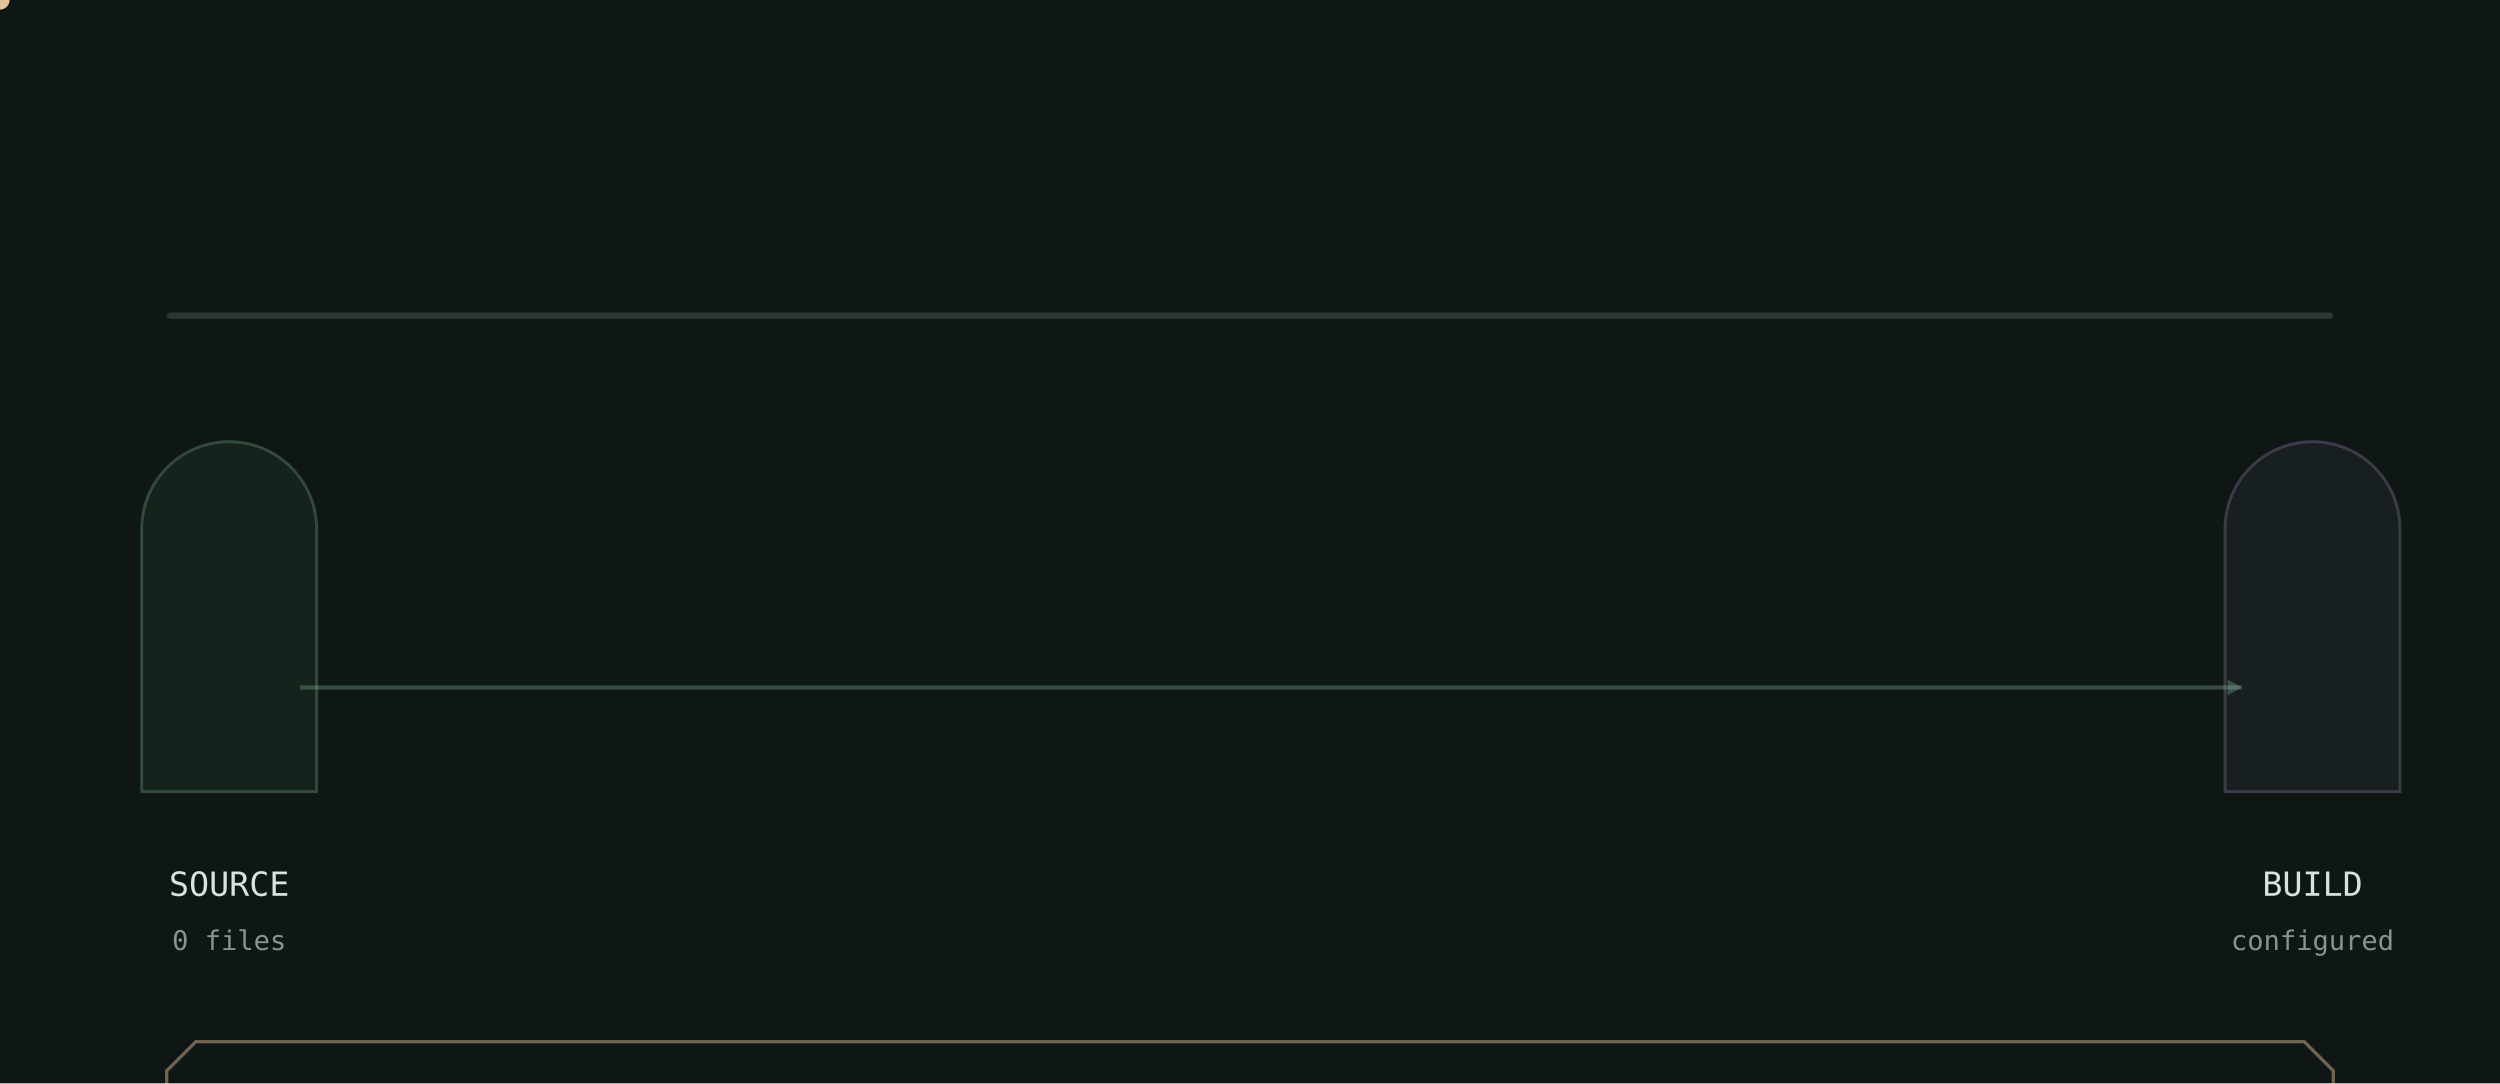
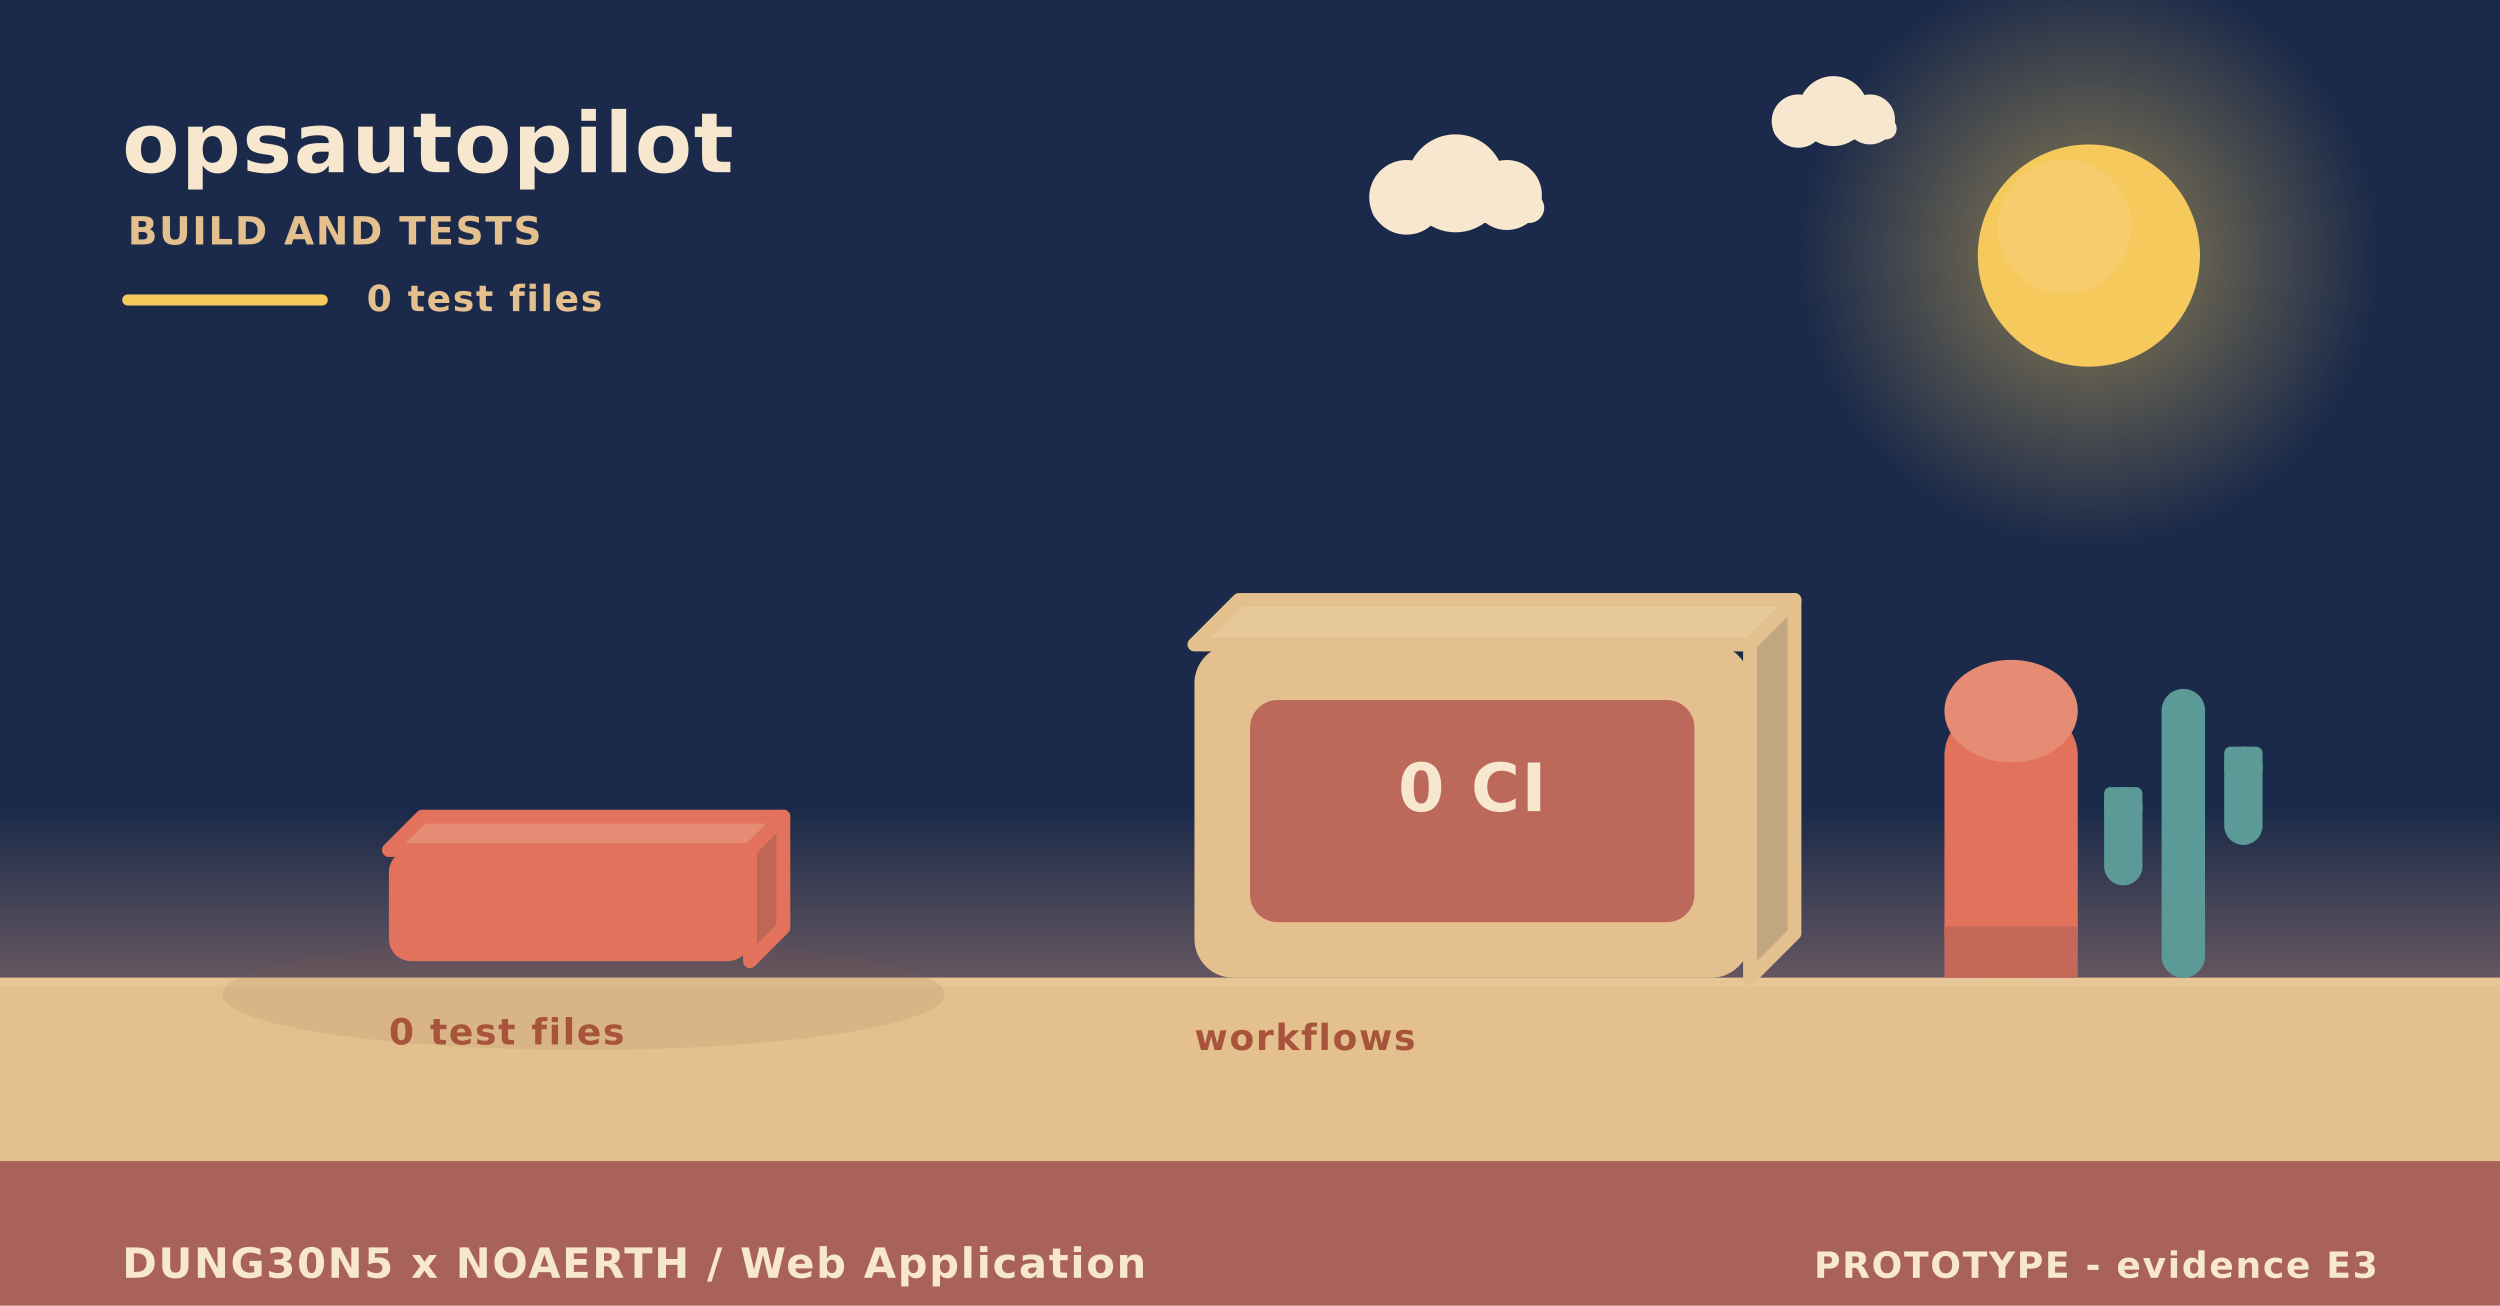
- <svg xmlns="http://www.w3.org/2000/svg" viewBox="0 0 1200 520" width="1200" height="520" role="img" aria-label="opsautopilot build evidence">
-   <rect width="1200" height="520" fill="#0f1714" />
-   <defs>
-     <linearGradient id="gb" x1="0" y1="0" x2="1" y2="1">
-       <stop offset="0%" stop-color="#95d5b2" />
-       <stop offset="100%" stop-color="#b8a1e6" />
-     </linearGradient>
-   </defs>
-   <rect x="80.00" y="150.00" width="1040.00" height="3.00" rx="2.00" fill="rgba(240,248,244,0.140)" opacity="1.00" />
-   <path d="M68.00,380.00 L68.00,254.00 A42.00,42.00 0 0 1 152.00,254.00 L152.00,380.00 Z" fill="rgba(149,213,178,0.100)" opacity="0.55" stroke="rgba(149,213,178,0.450)" stroke-width="1.4" />
-   <polygon points="-192.26,189.00 -136.83,221.00 -136.83,157.00 -192.26,125.00" fill="#947c60" opacity="0.95" />
-   <polygon points="-247.68,221.00 -192.26,253.00 -192.26,189.00 -247.68,157.00" fill="#907eb3" opacity="0.95" />
-   <polygon points="-192.26,125.00 -136.83,157.00 -192.26,189.00 -247.68,157.00" fill="#95d5b2" opacity="0.95" />
-   <text x="110" y="430" font-family="ui-monospace,Menlo,monospace" font-size="16" fill="rgba(240,248,244,0.900)" text-anchor="middle">SOURCE</text>
-   <text x="110" y="456" font-family="ui-monospace,Menlo,monospace" font-size="13" fill="rgba(240,248,244,0.550)" text-anchor="middle">0 files</text>
-   <path d="M1068.00,380.00 L1068.00,254.00 A42.00,42.00 0 0 1 1152.00,254.00 L1152.00,380.00 Z" fill="rgba(184,161,230,0.100)" opacity="0.55" stroke="rgba(184,161,230,0.450)" stroke-width="1.4" />
-   <polygon points="673.77,689.00 729.19,721.00 729.19,657.00 673.77,625.00" fill="#947c60" opacity="0.95" />
-   <polygon points="618.34,721.00 673.77,753.00 673.77,689.00 618.34,657.00" fill="#907eb3" opacity="0.95" />
-   <polygon points="673.77,625.00 729.19,657.00 673.77,689.00 618.34,657.00" fill="#b8a1e6" opacity="0.95" />
-   <text x="1110" y="430" font-family="ui-monospace,Menlo,monospace" font-size="16" fill="rgba(240,248,244,0.900)" text-anchor="middle">BUILD</text>
-   <text x="1110" y="456" font-family="ui-monospace,Menlo,monospace" font-size="13" fill="rgba(240,248,244,0.550)" text-anchor="middle">configured</text>
-   <line x1="144.00" y1="330.00" x2="1076.00" y2="330.00" stroke="rgba(149,213,178,0.500)" stroke-width="2.00" opacity="0.55" />
-   <polygon points="1076.00,330.00 1069.20,326.20 1069.20,333.80" fill="rgba(149,213,178,0.500)" opacity="0.55" />
-   <g opacity="0.9">
-     <circle cx="0.00" cy="0.00" r="4.60" fill="#ffd6a5" opacity="1.00" />
-     <animateTransform attributeName="transform" type="translate" values="144.00,330.00 1076.00,330.00" dur="5.0s" begin="0.0s" repeatCount="indefinite" />
-     <animateTransform attributeName="transform" type="translate" values="1076.00,330.00 144.00,330.00" dur="5.0s" begin="2.5s" repeatCount="indefinite" />
+ <svg xmlns="http://www.w3.org/2000/svg" width="900" height="470" viewBox="0 0 900 470" role="img" aria-label="opsautopilot - how it is verified">
+   <linearGradient id="skyb" x1="0" y1="0" x2="0" y2="1">
+     <stop offset="0" stop-color="#1b2a4a" />
+     <stop offset="0.62" stop-color="#1b2a4a" />
+     <stop offset="1" stop-color="#f3ad8a" />
+   </linearGradient>
+   <rect width="900" height="470" fill="url(#skyb)" />
+   <radialGradient id="sunb">
+     <stop offset="0.35" stop-color="#f5c95c" stop-opacity="0.34" />
+     <stop offset="1" stop-color="#f5c95c" stop-opacity="0" />
+   </radialGradient>
+   <circle cx="752" cy="92" r="104" fill="url(#sunb)" />
+   <circle cx="752" cy="92" r="40" fill="#f5c95c" />
+   <circle cx="743.2" cy="81.6" r="24" fill="#f5d27e" opacity="0.5" />
+   <g>
+     <circle cx="524" cy="66" r="17.64" fill="#f6e7ce" />
+     <circle cx="506.36" cy="71.04" r="13.44" fill="#f6e7ce" />
+     <circle cx="542.48" cy="70.2" r="12.6" fill="#f6e7ce" />
+     <rect x="493.76" y="69.36" width="62.16" height="10.92" rx="5.46" fill="#f6e7ce" />
+     <animateTransform attributeName="transform" type="translate" values="0 0;24 0;0 0" dur="36s" begin="0s" repeatCount="indefinite" />
  </g>
-   <path d="M94.00,500.00 H1106.00 L1120.00,514.00 V546.00 L1106.00,560.00 H94.00 L80.00,546.00 V514.00 Z" fill="none" stroke="rgba(255,214,165,0.500)" stroke-width="1.60" opacity="0.80" />
-   <text x="600" y="536" font-family="ui-monospace,Menlo,monospace" font-size="16" fill="rgba(255,214,165,0.950)" text-anchor="middle">no test suite present in this repository — shown as measured, not implied</text>
+   <g>
+     <circle cx="660" cy="40" r="12.6" fill="#f6e7ce" />
+     <circle cx="647.4" cy="43.6" r="9.6" fill="#f6e7ce" />
+     <circle cx="673.2" cy="43" r="9" fill="#f6e7ce" />
+     <rect x="638.4" y="42.4" width="44.4" height="7.8" rx="3.9" fill="#f6e7ce" />
+     <animateTransform attributeName="transform" type="translate" values="0 0;-18 0;0 0" dur="46s" begin="3s" repeatCount="indefinite" />
+   </g>
+   <rect x="0" y="352" width="900" height="118" fill="#e3c08d" />
+   <rect x="0" y="352" width="900" height="3" fill="#e6c596" />
+   <text x="44" y="62" font-family="Verdana,DejaVu Sans,sans-serif" font-size="30" font-weight="700" letter-spacing="0.6" fill="#f6e7ce" text-anchor="start">opsautopilot</text>
+   <text x="46" y="88" font-family="Verdana,DejaVu Sans,sans-serif" font-size="14" font-weight="700" letter-spacing="0.6" fill="#e3c08d" text-anchor="start">BUILD AND TESTS</text>
+   <rect x="44" y="106" width="74" height="4" rx="2" fill="#f5c95c" />
+   <text x="132" y="112" font-family="Verdana,DejaVu Sans,sans-serif" font-size="13" font-weight="700" letter-spacing="0.6" fill="#e3c08d" text-anchor="start">0 test files</text>
+   <ellipse cx="210" cy="358" rx="130" ry="20" fill="rgba(138,90,68,0.11)" />
+   <g>
+     <path d="M140,306 L270,306 L282,294 L152,294 Z" fill="#e68c74" stroke="#e2725b" stroke-width="5" stroke-linejoin="round" />
+     <path d="M270,306 L282,294 L282,334 L270,346 Z" fill="#c06658" stroke="#e2725b" stroke-width="5" stroke-linejoin="round" />
+     <rect x="140" y="306" width="130" height="40" rx="8" fill="#e2725b" />
+     <animateTransform attributeName="transform" type="translate" values="0 10;0 0" dur="0.8s" begin="0.5s" fill="freeze" />
+   </g>
+   <text x="140" y="376" font-family="Verdana,DejaVu Sans,sans-serif" font-size="13" font-weight="700" letter-spacing="0.6" fill="#a8543c" text-anchor="start">0 test files</text>
+   <path d="M430,232 L630,232 L646,216 L446,216 Z" fill="#e7c99b" stroke="#e3c08d" stroke-width="5" stroke-linejoin="round" />
+   <path d="M630,232 L646,216 L646,336 L630,352 Z" fill="#c1a682" stroke="#e3c08d" stroke-width="5" stroke-linejoin="round" />
+   <rect x="430" y="232" width="200" height="120" rx="14" fill="#e3c08d" />
+   <rect x="450" y="252" width="160" height="80" rx="10" fill="#ba6458" opacity="0.94" />
+   <text x="530" y="292" font-family="Verdana,DejaVu Sans,sans-serif" font-size="24" font-weight="700" letter-spacing="0.6" fill="#f6e7ce" text-anchor="middle">0 CI</text>
+   <text x="430" y="378" font-family="Verdana,DejaVu Sans,sans-serif" font-size="13" font-weight="700" letter-spacing="0.6" fill="#a8543c" text-anchor="start">workflows</text>
+   <rect x="700" y="256" width="48" height="96" rx="16" fill="#e2725b" />
+   <ellipse cx="724" cy="256" rx="24" ry="18.46" fill="#e68c74" />
+   <rect x="700" y="333.54" width="48" height="18.46" fill="#c66859" />
+   <rect x="778.18" y="248" width="15.64" height="104" rx="7.82" fill="#5b9a97" />
+   <rect x="757.48" y="283.36" width="13.8" height="35.36" rx="6.9" fill="#5b9a97" />
+   <rect x="757.48" y="283.36" width="13.8" height="10.4" rx="2.3" fill="#5b9a97" />
+   <rect x="800.72" y="268.8" width="13.8" height="35.36" rx="6.9" fill="#5b9a97" />
+   <rect x="800.72" y="268.8" width="13.8" height="10.4" rx="2.3" fill="#5b9a97" />
+   <rect x="0" y="418" width="900" height="52" rx="0" fill="#a65c56" opacity="0.94" />
+   <text x="44" y="460" font-family="Verdana,DejaVu Sans,sans-serif" font-size="15" font-weight="700" letter-spacing="0.6" fill="#f6e7ce" text-anchor="start">DUNG30N5 x NOAERTH  /  Web Application</text>
+   <text x="856" y="460" font-family="Verdana,DejaVu Sans,sans-serif" font-size="13" font-weight="700" letter-spacing="0.6" fill="#f6e7ce" text-anchor="end">PROTOTYPE  -  evidence E3</text>
</svg>
